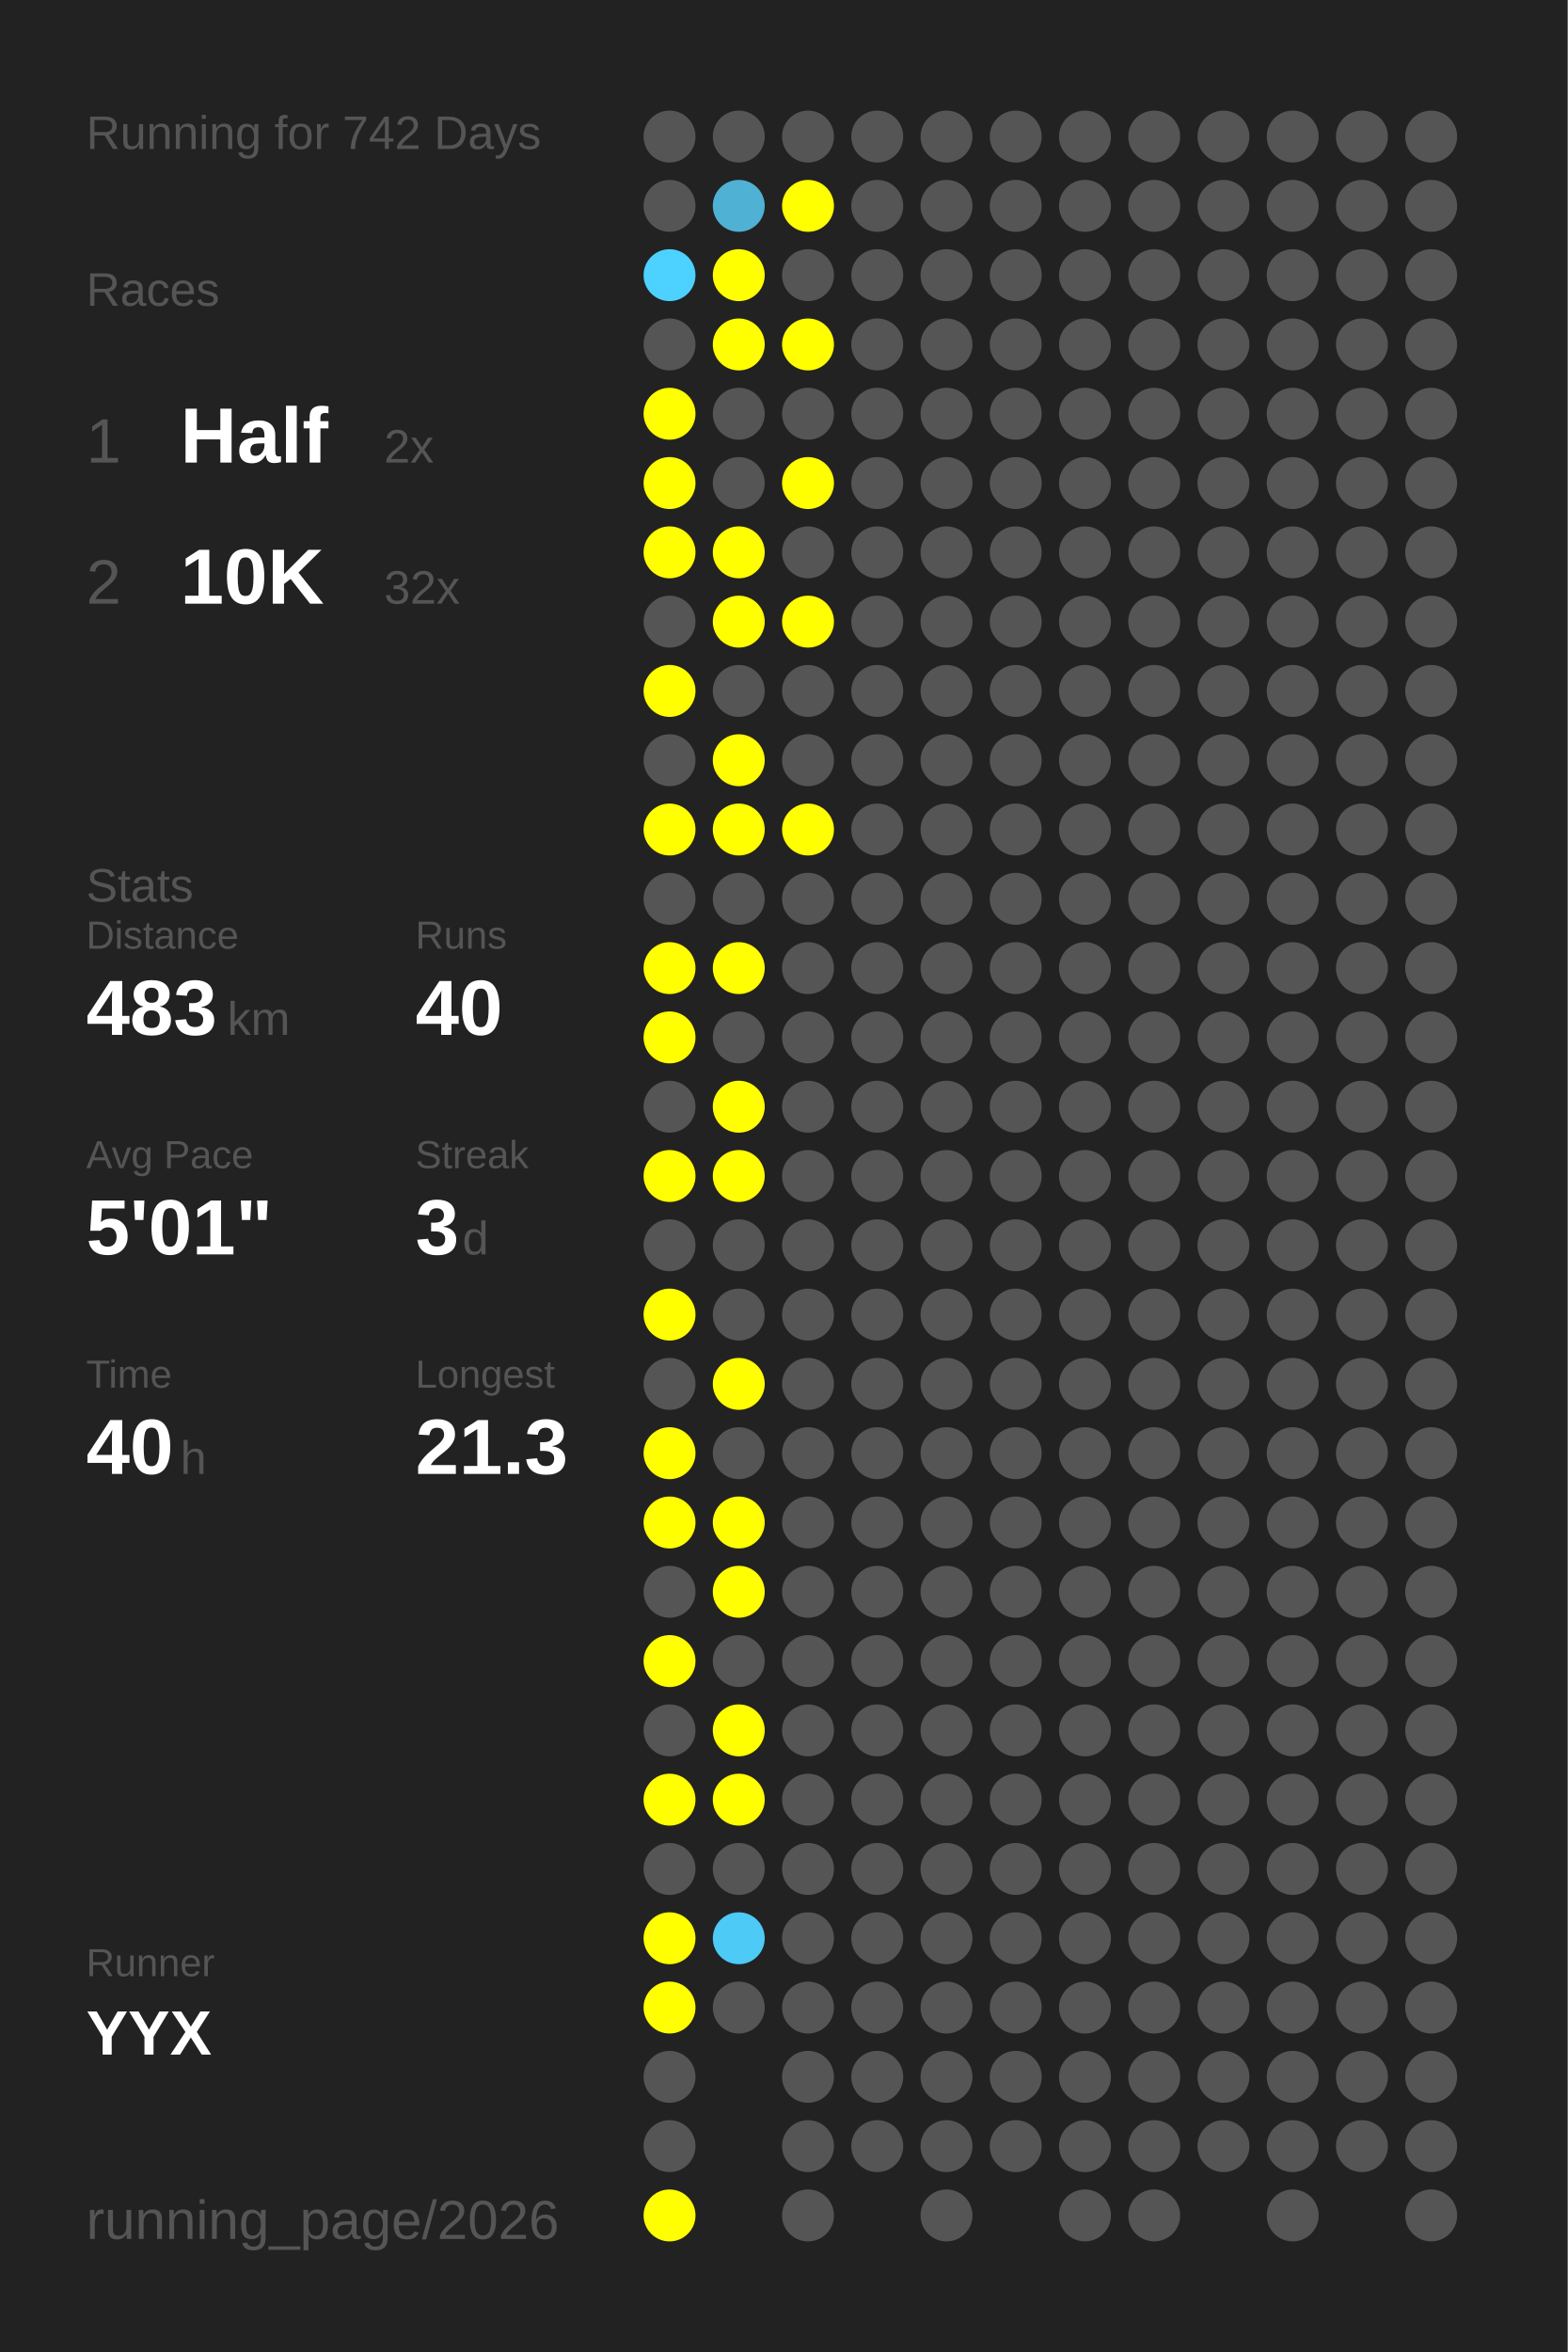
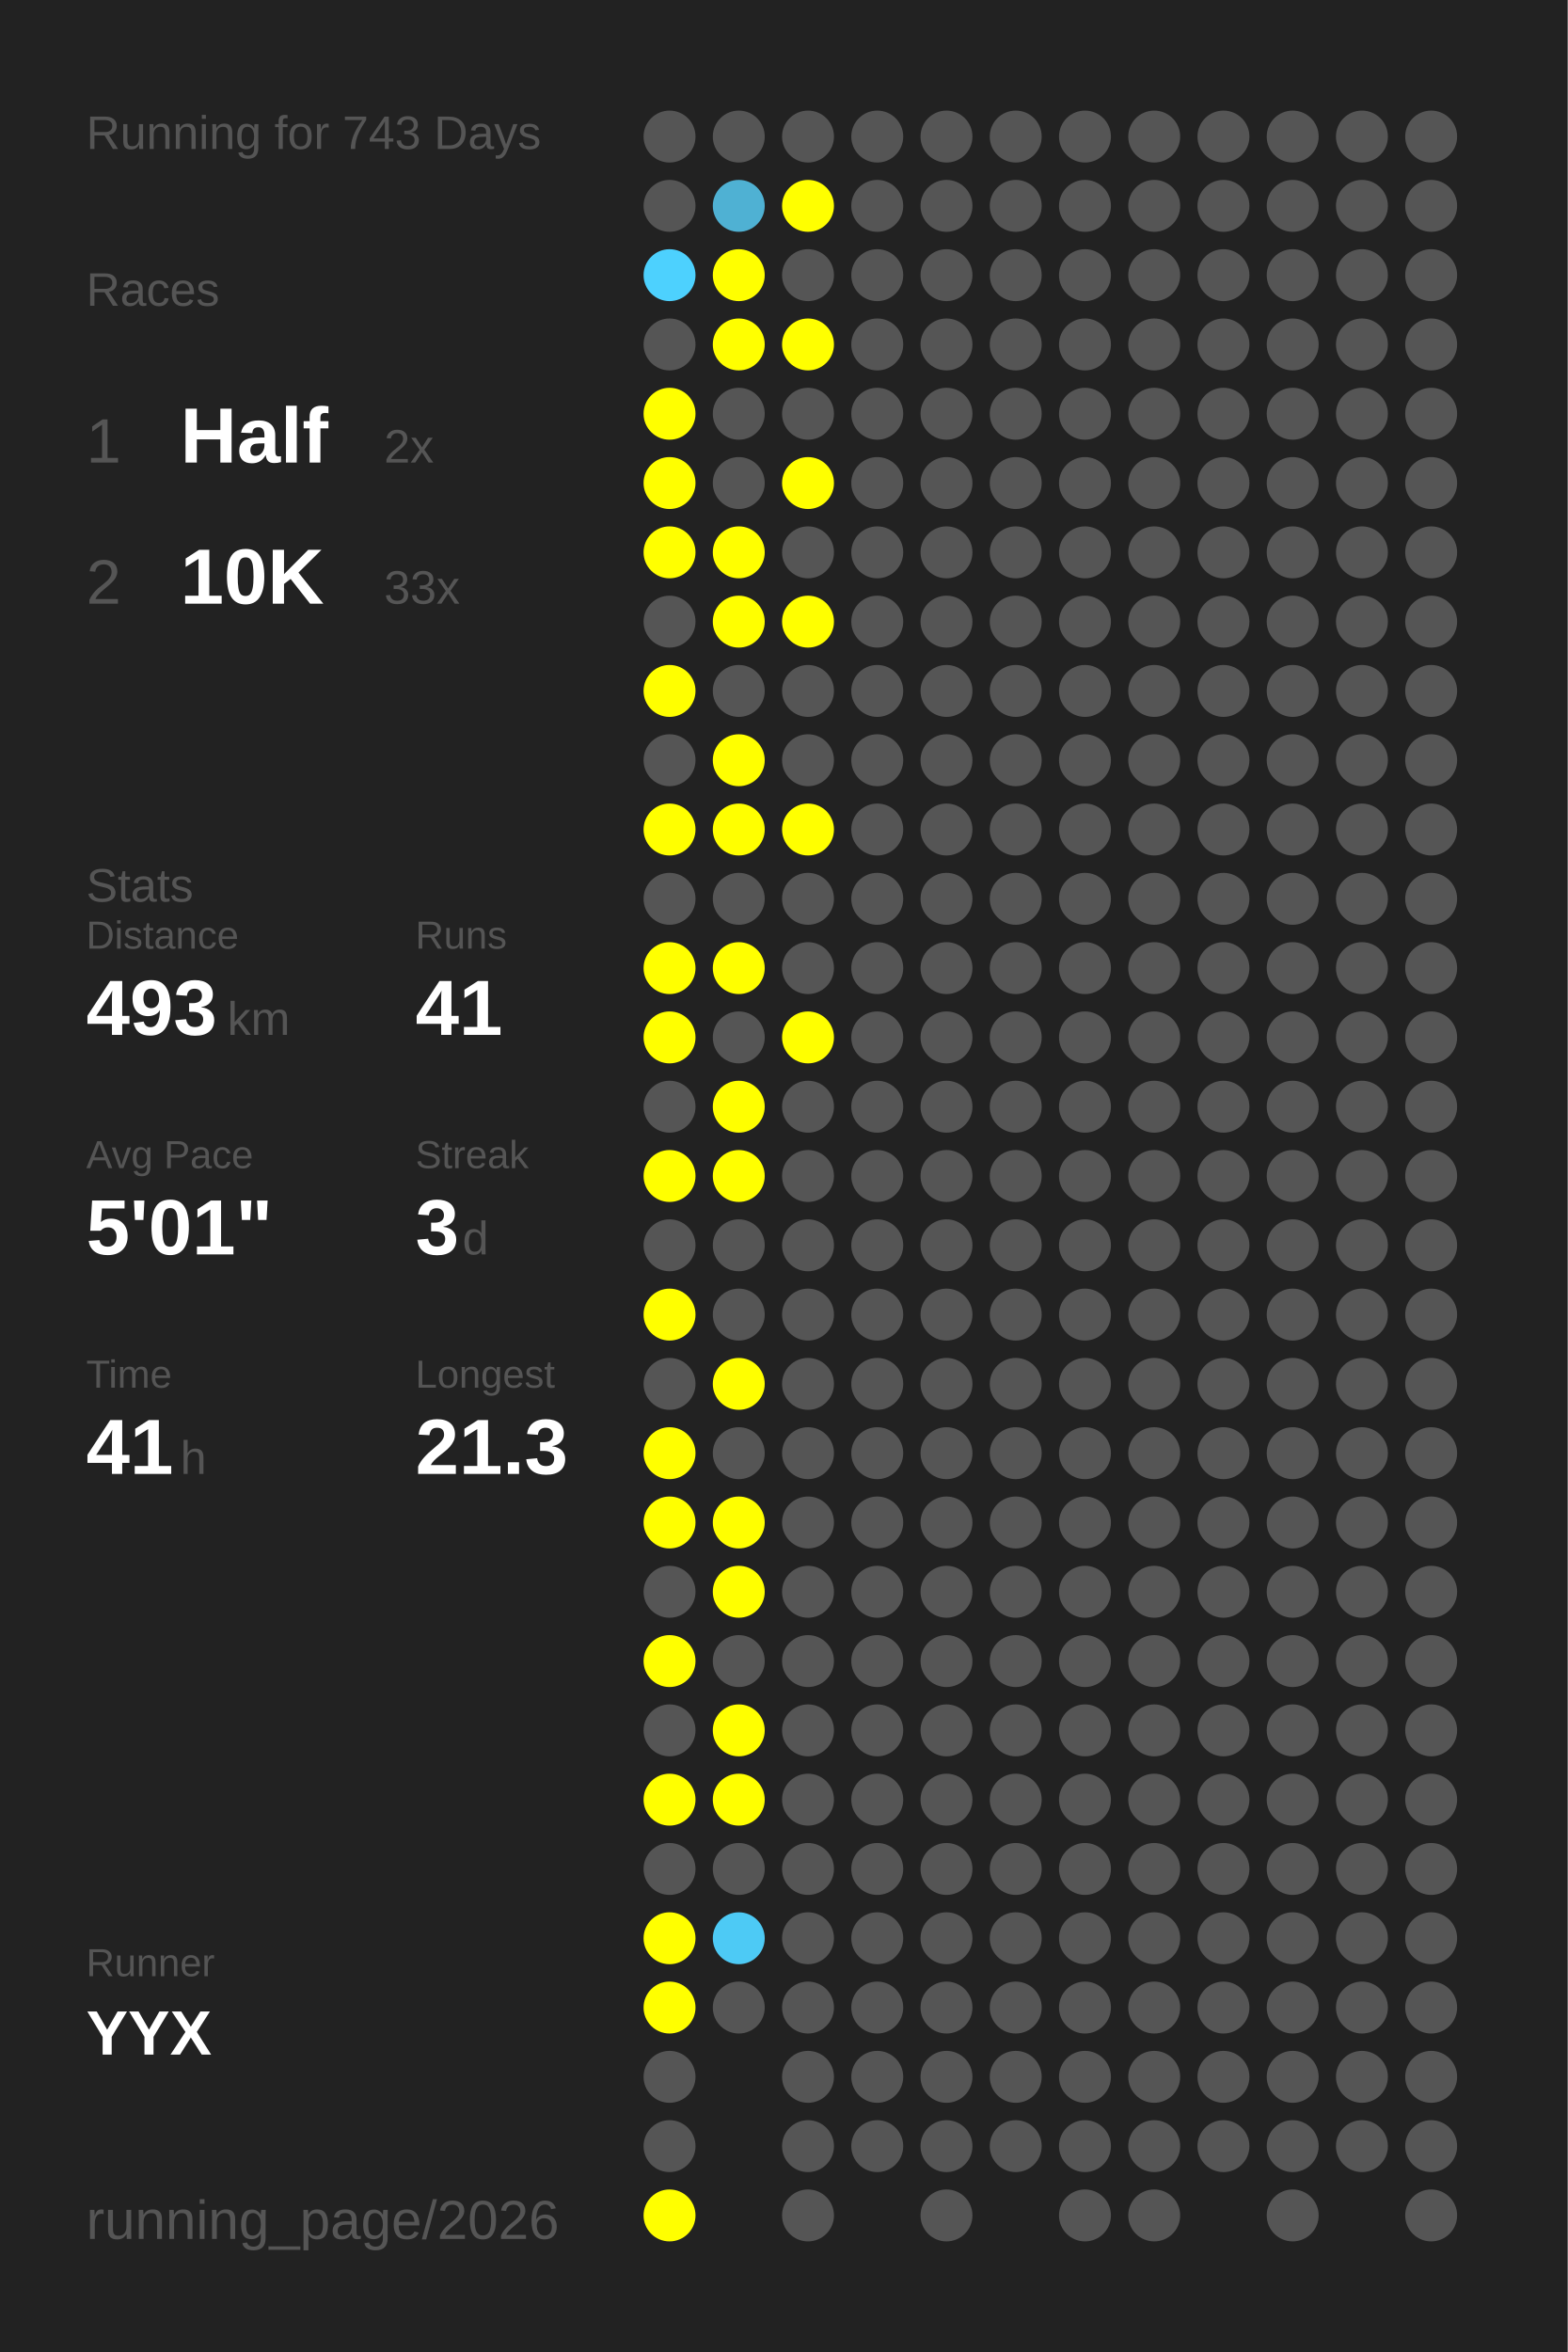
<svg xmlns="http://www.w3.org/2000/svg" baseProfile="full" height="300mm" version="1.1" viewBox="0,0,200,300" width="200mm">
  <defs />
  <rect fill="#222222" height="300" width="200" x="0" y="0" />
-   <text fill="#555555" style="font-size:6px; font-family:Arial;" x="11" y="19">Running for 742 Days</text>
+   <text fill="#555555" style="font-size:6px; font-family:Arial;" x="11" y="19">Running for 743 Days</text>
  <text fill="#555555" style="font-size:6px; font-family:Arial;" x="11" y="39">Races</text>
  <text fill="#555555" style="font-size:8px; font-family:Arial;" x="11" y="59">1</text>
  <text fill="#FFFFFF" style="font-size:10px; font-family:Arial; font-weight:bold;" x="23" y="59">Half</text>
  <text fill="#555555" style="font-size:6px; font-family:Arial;" x="49" y="59">2x</text>
  <text fill="#555555" style="font-size:8px; font-family:Arial;" x="11" y="77">2</text>
  <text fill="#FFFFFF" style="font-size:10px; font-family:Arial; font-weight:bold;" x="23" y="77">10K</text>
-   <text fill="#555555" style="font-size:6px; font-family:Arial;" x="49" y="77">32x</text>
+   <text fill="#555555" style="font-size:6px; font-family:Arial;" x="49" y="77">33x</text>
  <text fill="#555555" style="font-size:6px; font-family:Arial;" x="11" y="115">Stats</text>
  <text fill="#555555" style="font-size:5px; font-family:Arial;" x="11" y="121">Distance</text>
-   <text fill="#FFFFFF" style="font-size:10px; font-family:Arial; font-weight:bold;" x="11" y="132">483</text>
+   <text fill="#FFFFFF" style="font-size:10px; font-family:Arial; font-weight:bold;" x="11" y="132">493</text>
  <text fill="#555555" style="font-size:6px; font-family:Arial;" x="29" y="132">km</text>
  <text fill="#555555" style="font-size:5px; font-family:Arial;" x="53" y="121">Runs</text>
-   <text fill="#FFFFFF" style="font-size:10px; font-family:Arial; font-weight:bold;" x="53" y="132">40</text>
+   <text fill="#FFFFFF" style="font-size:10px; font-family:Arial; font-weight:bold;" x="53" y="132">41</text>
  <text fill="#555555" style="font-size:5px; font-family:Arial;" x="11" y="149">Avg Pace</text>
  <text fill="#FFFFFF" style="font-size:10px; font-family:Arial; font-weight:bold;" x="11" y="160">5'01"</text>
  <text fill="#555555" style="font-size:5px; font-family:Arial;" x="53" y="149">Streak</text>
  <text fill="#FFFFFF" style="font-size:10px; font-family:Arial; font-weight:bold;" x="53" y="160">3</text>
  <text fill="#555555" style="font-size:6px; font-family:Arial;" x="59" y="160">d</text>
  <text fill="#555555" style="font-size:5px; font-family:Arial;" x="11" y="177">Time</text>
-   <text fill="#FFFFFF" style="font-size:10px; font-family:Arial; font-weight:bold;" x="11" y="188">40</text>
+   <text fill="#FFFFFF" style="font-size:10px; font-family:Arial; font-weight:bold;" x="11" y="188">41</text>
  <text fill="#555555" style="font-size:6px; font-family:Arial;" x="23" y="188">h</text>
  <text fill="#555555" style="font-size:5px; font-family:Arial;" x="53" y="177">Longest</text>
  <text fill="#FFFFFF" style="font-size:10px; font-family:Arial; font-weight:bold;" x="53" y="188">21.3</text>
  <text fill="#555555" style="font-size:5px; font-family:Arial;" x="11" y="252.065">Runner</text>
  <text fill="#FFFFFF" style="font-size:8px; font-family:Arial; font-weight:bold;" x="11" y="262.065">YYX</text>
  <text fill="#555555" style="font-size:7px; font-family:Arial;" x="11" y="285.581">running_page/2026</text>
  <circle cx="85.417" cy="17.419" fill="#555555" r="3.312" />
  <circle cx="85.417" cy="26.258" fill="#555555" r="3.312" />
  <circle cx="85.417" cy="35.097" fill="#4dd1fe" r="3.312" />
  <circle cx="85.417" cy="43.935" fill="#555555" r="3.312" />
  <circle cx="85.417" cy="52.774" fill="#FFFF00" r="3.312" />
  <circle cx="85.417" cy="61.613" fill="#FFFF00" r="3.312" />
  <circle cx="85.417" cy="70.452" fill="#FFFF00" r="3.312" />
  <circle cx="85.417" cy="79.29" fill="#555555" r="3.312" />
  <circle cx="85.417" cy="88.129" fill="#FFFF00" r="3.312" />
  <circle cx="85.417" cy="96.968" fill="#555555" r="3.312" />
  <circle cx="85.417" cy="105.806" fill="#FFFF00" r="3.312" />
  <circle cx="85.417" cy="114.645" fill="#555555" r="3.312" />
  <circle cx="85.417" cy="123.484" fill="#FFFF00" r="3.312" />
  <circle cx="85.417" cy="132.323" fill="#FFFF00" r="3.312" />
  <circle cx="85.417" cy="141.161" fill="#555555" r="3.312" />
  <circle cx="85.417" cy="150" fill="#FFFF00" r="3.312" />
  <circle cx="85.417" cy="158.839" fill="#555555" r="3.312" />
  <circle cx="85.417" cy="167.677" fill="#FFFF00" r="3.312" />
  <circle cx="85.417" cy="176.516" fill="#555555" r="3.312" />
  <circle cx="85.417" cy="185.355" fill="#FFFF00" r="3.312" />
  <circle cx="85.417" cy="194.194" fill="#FFFF00" r="3.312" />
  <circle cx="85.417" cy="203.032" fill="#555555" r="3.312" />
  <circle cx="85.417" cy="211.871" fill="#FFFF00" r="3.312" />
  <circle cx="85.417" cy="220.71" fill="#555555" r="3.312" />
  <circle cx="85.417" cy="229.548" fill="#FFFF00" r="3.312" />
  <circle cx="85.417" cy="238.387" fill="#555555" r="3.312" />
  <circle cx="85.417" cy="247.226" fill="#FFFF00" r="3.312" />
  <circle cx="85.417" cy="256.065" fill="#FFFF00" r="3.312" />
  <circle cx="85.417" cy="264.903" fill="#555555" r="3.312" />
  <circle cx="85.417" cy="273.742" fill="#555555" r="3.312" />
  <circle cx="85.417" cy="282.581" fill="#FFFF00" r="3.312" />
  <circle cx="94.25" cy="17.419" fill="#555555" r="3.312" />
  <circle cx="94.25" cy="26.258" fill="#4fb1d3" r="3.312" />
  <circle cx="94.25" cy="35.097" fill="#FFFF00" r="3.312" />
  <circle cx="94.25" cy="43.935" fill="#FFFF00" r="3.312" />
  <circle cx="94.25" cy="52.774" fill="#555555" r="3.312" />
  <circle cx="94.25" cy="61.613" fill="#555555" r="3.312" />
  <circle cx="94.25" cy="70.452" fill="#FFFF00" r="3.312" />
  <circle cx="94.25" cy="79.29" fill="#FFFF00" r="3.312" />
  <circle cx="94.25" cy="88.129" fill="#555555" r="3.312" />
  <circle cx="94.25" cy="96.968" fill="#FFFF00" r="3.312" />
  <circle cx="94.25" cy="105.806" fill="#FFFF00" r="3.312" />
  <circle cx="94.25" cy="114.645" fill="#555555" r="3.312" />
  <circle cx="94.25" cy="123.484" fill="#FFFF00" r="3.312" />
  <circle cx="94.25" cy="132.323" fill="#555555" r="3.312" />
  <circle cx="94.25" cy="141.161" fill="#FFFF00" r="3.312" />
  <circle cx="94.25" cy="150" fill="#FFFF00" r="3.312" />
  <circle cx="94.25" cy="158.839" fill="#555555" r="3.312" />
  <circle cx="94.25" cy="167.677" fill="#555555" r="3.312" />
  <circle cx="94.25" cy="176.516" fill="#FFFF00" r="3.312" />
  <circle cx="94.25" cy="185.355" fill="#555555" r="3.312" />
  <circle cx="94.25" cy="194.194" fill="#FFFF00" r="3.312" />
  <circle cx="94.25" cy="203.032" fill="#FFFF00" r="3.312" />
  <circle cx="94.25" cy="211.871" fill="#555555" r="3.312" />
  <circle cx="94.25" cy="220.71" fill="#FFFF00" r="3.312" />
  <circle cx="94.25" cy="229.548" fill="#FFFF00" r="3.312" />
  <circle cx="94.25" cy="238.387" fill="#555555" r="3.312" />
  <circle cx="94.25" cy="247.226" fill="#4dcaf5" r="3.312" />
  <circle cx="94.25" cy="256.065" fill="#555555" r="3.312" />
  <circle cx="103.083" cy="17.419" fill="#555555" r="3.312" />
  <circle cx="103.083" cy="26.258" fill="#FFFF00" r="3.312" />
  <circle cx="103.083" cy="35.097" fill="#555555" r="3.312" />
  <circle cx="103.083" cy="43.935" fill="#FFFF00" r="3.312" />
  <circle cx="103.083" cy="52.774" fill="#555555" r="3.312" />
  <circle cx="103.083" cy="61.613" fill="#FFFF00" r="3.312" />
  <circle cx="103.083" cy="70.452" fill="#555555" r="3.312" />
  <circle cx="103.083" cy="79.29" fill="#FFFF00" r="3.312" />
  <circle cx="103.083" cy="88.129" fill="#555555" r="3.312" />
  <circle cx="103.083" cy="96.968" fill="#555555" r="3.312" />
  <circle cx="103.083" cy="105.806" fill="#FFFF00" r="3.312" />
  <circle cx="103.083" cy="114.645" fill="#555555" r="3.312" />
  <circle cx="103.083" cy="123.484" fill="#555555" r="3.312" />
-   <circle cx="103.083" cy="132.323" fill="#555555" r="3.312" />
+   <circle cx="103.083" cy="132.323" fill="#FFFF00" r="3.312" />
  <circle cx="103.083" cy="141.161" fill="#555555" r="3.312" />
  <circle cx="103.083" cy="150" fill="#555555" r="3.312" />
  <circle cx="103.083" cy="158.839" fill="#555555" r="3.312" />
  <circle cx="103.083" cy="167.677" fill="#555555" r="3.312" />
  <circle cx="103.083" cy="176.516" fill="#555555" r="3.312" />
  <circle cx="103.083" cy="185.355" fill="#555555" r="3.312" />
  <circle cx="103.083" cy="194.194" fill="#555555" r="3.312" />
  <circle cx="103.083" cy="203.032" fill="#555555" r="3.312" />
  <circle cx="103.083" cy="211.871" fill="#555555" r="3.312" />
  <circle cx="103.083" cy="220.71" fill="#555555" r="3.312" />
  <circle cx="103.083" cy="229.548" fill="#555555" r="3.312" />
  <circle cx="103.083" cy="238.387" fill="#555555" r="3.312" />
  <circle cx="103.083" cy="247.226" fill="#555555" r="3.312" />
  <circle cx="103.083" cy="256.065" fill="#555555" r="3.312" />
  <circle cx="103.083" cy="264.903" fill="#555555" r="3.312" />
  <circle cx="103.083" cy="273.742" fill="#555555" r="3.312" />
  <circle cx="103.083" cy="282.581" fill="#555555" r="3.312" />
  <circle cx="111.917" cy="17.419" fill="#555555" r="3.312" />
  <circle cx="111.917" cy="26.258" fill="#555555" r="3.312" />
  <circle cx="111.917" cy="35.097" fill="#555555" r="3.312" />
  <circle cx="111.917" cy="43.935" fill="#555555" r="3.312" />
  <circle cx="111.917" cy="52.774" fill="#555555" r="3.312" />
  <circle cx="111.917" cy="61.613" fill="#555555" r="3.312" />
  <circle cx="111.917" cy="70.452" fill="#555555" r="3.312" />
  <circle cx="111.917" cy="79.29" fill="#555555" r="3.312" />
  <circle cx="111.917" cy="88.129" fill="#555555" r="3.312" />
  <circle cx="111.917" cy="96.968" fill="#555555" r="3.312" />
  <circle cx="111.917" cy="105.806" fill="#555555" r="3.312" />
  <circle cx="111.917" cy="114.645" fill="#555555" r="3.312" />
  <circle cx="111.917" cy="123.484" fill="#555555" r="3.312" />
  <circle cx="111.917" cy="132.323" fill="#555555" r="3.312" />
  <circle cx="111.917" cy="141.161" fill="#555555" r="3.312" />
  <circle cx="111.917" cy="150" fill="#555555" r="3.312" />
  <circle cx="111.917" cy="158.839" fill="#555555" r="3.312" />
  <circle cx="111.917" cy="167.677" fill="#555555" r="3.312" />
  <circle cx="111.917" cy="176.516" fill="#555555" r="3.312" />
  <circle cx="111.917" cy="185.355" fill="#555555" r="3.312" />
  <circle cx="111.917" cy="194.194" fill="#555555" r="3.312" />
  <circle cx="111.917" cy="203.032" fill="#555555" r="3.312" />
  <circle cx="111.917" cy="211.871" fill="#555555" r="3.312" />
  <circle cx="111.917" cy="220.71" fill="#555555" r="3.312" />
  <circle cx="111.917" cy="229.548" fill="#555555" r="3.312" />
  <circle cx="111.917" cy="238.387" fill="#555555" r="3.312" />
  <circle cx="111.917" cy="247.226" fill="#555555" r="3.312" />
  <circle cx="111.917" cy="256.065" fill="#555555" r="3.312" />
  <circle cx="111.917" cy="264.903" fill="#555555" r="3.312" />
  <circle cx="111.917" cy="273.742" fill="#555555" r="3.312" />
  <circle cx="120.75" cy="17.419" fill="#555555" r="3.312" />
  <circle cx="120.75" cy="26.258" fill="#555555" r="3.312" />
  <circle cx="120.75" cy="35.097" fill="#555555" r="3.312" />
  <circle cx="120.75" cy="43.935" fill="#555555" r="3.312" />
  <circle cx="120.75" cy="52.774" fill="#555555" r="3.312" />
  <circle cx="120.75" cy="61.613" fill="#555555" r="3.312" />
  <circle cx="120.75" cy="70.452" fill="#555555" r="3.312" />
  <circle cx="120.75" cy="79.29" fill="#555555" r="3.312" />
  <circle cx="120.75" cy="88.129" fill="#555555" r="3.312" />
  <circle cx="120.75" cy="96.968" fill="#555555" r="3.312" />
  <circle cx="120.75" cy="105.806" fill="#555555" r="3.312" />
  <circle cx="120.75" cy="114.645" fill="#555555" r="3.312" />
  <circle cx="120.75" cy="123.484" fill="#555555" r="3.312" />
  <circle cx="120.75" cy="132.323" fill="#555555" r="3.312" />
  <circle cx="120.75" cy="141.161" fill="#555555" r="3.312" />
  <circle cx="120.75" cy="150" fill="#555555" r="3.312" />
  <circle cx="120.75" cy="158.839" fill="#555555" r="3.312" />
  <circle cx="120.75" cy="167.677" fill="#555555" r="3.312" />
  <circle cx="120.75" cy="176.516" fill="#555555" r="3.312" />
  <circle cx="120.75" cy="185.355" fill="#555555" r="3.312" />
  <circle cx="120.75" cy="194.194" fill="#555555" r="3.312" />
  <circle cx="120.75" cy="203.032" fill="#555555" r="3.312" />
  <circle cx="120.75" cy="211.871" fill="#555555" r="3.312" />
  <circle cx="120.75" cy="220.71" fill="#555555" r="3.312" />
  <circle cx="120.75" cy="229.548" fill="#555555" r="3.312" />
  <circle cx="120.75" cy="238.387" fill="#555555" r="3.312" />
  <circle cx="120.75" cy="247.226" fill="#555555" r="3.312" />
  <circle cx="120.75" cy="256.065" fill="#555555" r="3.312" />
  <circle cx="120.75" cy="264.903" fill="#555555" r="3.312" />
  <circle cx="120.75" cy="273.742" fill="#555555" r="3.312" />
  <circle cx="120.75" cy="282.581" fill="#555555" r="3.312" />
  <circle cx="129.583" cy="17.419" fill="#555555" r="3.312" />
  <circle cx="129.583" cy="26.258" fill="#555555" r="3.312" />
  <circle cx="129.583" cy="35.097" fill="#555555" r="3.312" />
  <circle cx="129.583" cy="43.935" fill="#555555" r="3.312" />
  <circle cx="129.583" cy="52.774" fill="#555555" r="3.312" />
  <circle cx="129.583" cy="61.613" fill="#555555" r="3.312" />
  <circle cx="129.583" cy="70.452" fill="#555555" r="3.312" />
  <circle cx="129.583" cy="79.29" fill="#555555" r="3.312" />
  <circle cx="129.583" cy="88.129" fill="#555555" r="3.312" />
  <circle cx="129.583" cy="96.968" fill="#555555" r="3.312" />
  <circle cx="129.583" cy="105.806" fill="#555555" r="3.312" />
  <circle cx="129.583" cy="114.645" fill="#555555" r="3.312" />
  <circle cx="129.583" cy="123.484" fill="#555555" r="3.312" />
  <circle cx="129.583" cy="132.323" fill="#555555" r="3.312" />
  <circle cx="129.583" cy="141.161" fill="#555555" r="3.312" />
  <circle cx="129.583" cy="150" fill="#555555" r="3.312" />
  <circle cx="129.583" cy="158.839" fill="#555555" r="3.312" />
  <circle cx="129.583" cy="167.677" fill="#555555" r="3.312" />
  <circle cx="129.583" cy="176.516" fill="#555555" r="3.312" />
  <circle cx="129.583" cy="185.355" fill="#555555" r="3.312" />
  <circle cx="129.583" cy="194.194" fill="#555555" r="3.312" />
  <circle cx="129.583" cy="203.032" fill="#555555" r="3.312" />
  <circle cx="129.583" cy="211.871" fill="#555555" r="3.312" />
  <circle cx="129.583" cy="220.71" fill="#555555" r="3.312" />
  <circle cx="129.583" cy="229.548" fill="#555555" r="3.312" />
  <circle cx="129.583" cy="238.387" fill="#555555" r="3.312" />
  <circle cx="129.583" cy="247.226" fill="#555555" r="3.312" />
  <circle cx="129.583" cy="256.065" fill="#555555" r="3.312" />
  <circle cx="129.583" cy="264.903" fill="#555555" r="3.312" />
  <circle cx="129.583" cy="273.742" fill="#555555" r="3.312" />
  <circle cx="138.417" cy="17.419" fill="#555555" r="3.312" />
  <circle cx="138.417" cy="26.258" fill="#555555" r="3.312" />
  <circle cx="138.417" cy="35.097" fill="#555555" r="3.312" />
  <circle cx="138.417" cy="43.935" fill="#555555" r="3.312" />
  <circle cx="138.417" cy="52.774" fill="#555555" r="3.312" />
  <circle cx="138.417" cy="61.613" fill="#555555" r="3.312" />
  <circle cx="138.417" cy="70.452" fill="#555555" r="3.312" />
  <circle cx="138.417" cy="79.29" fill="#555555" r="3.312" />
  <circle cx="138.417" cy="88.129" fill="#555555" r="3.312" />
  <circle cx="138.417" cy="96.968" fill="#555555" r="3.312" />
  <circle cx="138.417" cy="105.806" fill="#555555" r="3.312" />
  <circle cx="138.417" cy="114.645" fill="#555555" r="3.312" />
  <circle cx="138.417" cy="123.484" fill="#555555" r="3.312" />
  <circle cx="138.417" cy="132.323" fill="#555555" r="3.312" />
  <circle cx="138.417" cy="141.161" fill="#555555" r="3.312" />
  <circle cx="138.417" cy="150" fill="#555555" r="3.312" />
  <circle cx="138.417" cy="158.839" fill="#555555" r="3.312" />
  <circle cx="138.417" cy="167.677" fill="#555555" r="3.312" />
  <circle cx="138.417" cy="176.516" fill="#555555" r="3.312" />
  <circle cx="138.417" cy="185.355" fill="#555555" r="3.312" />
  <circle cx="138.417" cy="194.194" fill="#555555" r="3.312" />
  <circle cx="138.417" cy="203.032" fill="#555555" r="3.312" />
  <circle cx="138.417" cy="211.871" fill="#555555" r="3.312" />
  <circle cx="138.417" cy="220.71" fill="#555555" r="3.312" />
  <circle cx="138.417" cy="229.548" fill="#555555" r="3.312" />
  <circle cx="138.417" cy="238.387" fill="#555555" r="3.312" />
  <circle cx="138.417" cy="247.226" fill="#555555" r="3.312" />
  <circle cx="138.417" cy="256.065" fill="#555555" r="3.312" />
  <circle cx="138.417" cy="264.903" fill="#555555" r="3.312" />
  <circle cx="138.417" cy="273.742" fill="#555555" r="3.312" />
  <circle cx="138.417" cy="282.581" fill="#555555" r="3.312" />
  <circle cx="147.25" cy="17.419" fill="#555555" r="3.312" />
  <circle cx="147.25" cy="26.258" fill="#555555" r="3.312" />
  <circle cx="147.25" cy="35.097" fill="#555555" r="3.312" />
  <circle cx="147.25" cy="43.935" fill="#555555" r="3.312" />
  <circle cx="147.25" cy="52.774" fill="#555555" r="3.312" />
  <circle cx="147.25" cy="61.613" fill="#555555" r="3.312" />
  <circle cx="147.25" cy="70.452" fill="#555555" r="3.312" />
  <circle cx="147.25" cy="79.29" fill="#555555" r="3.312" />
  <circle cx="147.25" cy="88.129" fill="#555555" r="3.312" />
  <circle cx="147.25" cy="96.968" fill="#555555" r="3.312" />
  <circle cx="147.25" cy="105.806" fill="#555555" r="3.312" />
  <circle cx="147.25" cy="114.645" fill="#555555" r="3.312" />
  <circle cx="147.25" cy="123.484" fill="#555555" r="3.312" />
  <circle cx="147.25" cy="132.323" fill="#555555" r="3.312" />
  <circle cx="147.25" cy="141.161" fill="#555555" r="3.312" />
  <circle cx="147.25" cy="150" fill="#555555" r="3.312" />
  <circle cx="147.25" cy="158.839" fill="#555555" r="3.312" />
  <circle cx="147.25" cy="167.677" fill="#555555" r="3.312" />
  <circle cx="147.25" cy="176.516" fill="#555555" r="3.312" />
  <circle cx="147.25" cy="185.355" fill="#555555" r="3.312" />
  <circle cx="147.25" cy="194.194" fill="#555555" r="3.312" />
  <circle cx="147.25" cy="203.032" fill="#555555" r="3.312" />
  <circle cx="147.25" cy="211.871" fill="#555555" r="3.312" />
  <circle cx="147.25" cy="220.71" fill="#555555" r="3.312" />
  <circle cx="147.25" cy="229.548" fill="#555555" r="3.312" />
  <circle cx="147.25" cy="238.387" fill="#555555" r="3.312" />
  <circle cx="147.25" cy="247.226" fill="#555555" r="3.312" />
  <circle cx="147.25" cy="256.065" fill="#555555" r="3.312" />
  <circle cx="147.25" cy="264.903" fill="#555555" r="3.312" />
  <circle cx="147.25" cy="273.742" fill="#555555" r="3.312" />
  <circle cx="147.25" cy="282.581" fill="#555555" r="3.312" />
  <circle cx="156.083" cy="17.419" fill="#555555" r="3.312" />
  <circle cx="156.083" cy="26.258" fill="#555555" r="3.312" />
  <circle cx="156.083" cy="35.097" fill="#555555" r="3.312" />
  <circle cx="156.083" cy="43.935" fill="#555555" r="3.312" />
  <circle cx="156.083" cy="52.774" fill="#555555" r="3.312" />
  <circle cx="156.083" cy="61.613" fill="#555555" r="3.312" />
  <circle cx="156.083" cy="70.452" fill="#555555" r="3.312" />
  <circle cx="156.083" cy="79.29" fill="#555555" r="3.312" />
  <circle cx="156.083" cy="88.129" fill="#555555" r="3.312" />
  <circle cx="156.083" cy="96.968" fill="#555555" r="3.312" />
  <circle cx="156.083" cy="105.806" fill="#555555" r="3.312" />
  <circle cx="156.083" cy="114.645" fill="#555555" r="3.312" />
  <circle cx="156.083" cy="123.484" fill="#555555" r="3.312" />
  <circle cx="156.083" cy="132.323" fill="#555555" r="3.312" />
  <circle cx="156.083" cy="141.161" fill="#555555" r="3.312" />
  <circle cx="156.083" cy="150" fill="#555555" r="3.312" />
  <circle cx="156.083" cy="158.839" fill="#555555" r="3.312" />
  <circle cx="156.083" cy="167.677" fill="#555555" r="3.312" />
  <circle cx="156.083" cy="176.516" fill="#555555" r="3.312" />
  <circle cx="156.083" cy="185.355" fill="#555555" r="3.312" />
  <circle cx="156.083" cy="194.194" fill="#555555" r="3.312" />
  <circle cx="156.083" cy="203.032" fill="#555555" r="3.312" />
  <circle cx="156.083" cy="211.871" fill="#555555" r="3.312" />
  <circle cx="156.083" cy="220.71" fill="#555555" r="3.312" />
  <circle cx="156.083" cy="229.548" fill="#555555" r="3.312" />
  <circle cx="156.083" cy="238.387" fill="#555555" r="3.312" />
  <circle cx="156.083" cy="247.226" fill="#555555" r="3.312" />
  <circle cx="156.083" cy="256.065" fill="#555555" r="3.312" />
  <circle cx="156.083" cy="264.903" fill="#555555" r="3.312" />
  <circle cx="156.083" cy="273.742" fill="#555555" r="3.312" />
  <circle cx="164.917" cy="17.419" fill="#555555" r="3.312" />
  <circle cx="164.917" cy="26.258" fill="#555555" r="3.312" />
  <circle cx="164.917" cy="35.097" fill="#555555" r="3.312" />
  <circle cx="164.917" cy="43.935" fill="#555555" r="3.312" />
  <circle cx="164.917" cy="52.774" fill="#555555" r="3.312" />
  <circle cx="164.917" cy="61.613" fill="#555555" r="3.312" />
  <circle cx="164.917" cy="70.452" fill="#555555" r="3.312" />
  <circle cx="164.917" cy="79.29" fill="#555555" r="3.312" />
  <circle cx="164.917" cy="88.129" fill="#555555" r="3.312" />
  <circle cx="164.917" cy="96.968" fill="#555555" r="3.312" />
  <circle cx="164.917" cy="105.806" fill="#555555" r="3.312" />
  <circle cx="164.917" cy="114.645" fill="#555555" r="3.312" />
  <circle cx="164.917" cy="123.484" fill="#555555" r="3.312" />
  <circle cx="164.917" cy="132.323" fill="#555555" r="3.312" />
  <circle cx="164.917" cy="141.161" fill="#555555" r="3.312" />
  <circle cx="164.917" cy="150" fill="#555555" r="3.312" />
  <circle cx="164.917" cy="158.839" fill="#555555" r="3.312" />
  <circle cx="164.917" cy="167.677" fill="#555555" r="3.312" />
  <circle cx="164.917" cy="176.516" fill="#555555" r="3.312" />
  <circle cx="164.917" cy="185.355" fill="#555555" r="3.312" />
  <circle cx="164.917" cy="194.194" fill="#555555" r="3.312" />
  <circle cx="164.917" cy="203.032" fill="#555555" r="3.312" />
  <circle cx="164.917" cy="211.871" fill="#555555" r="3.312" />
  <circle cx="164.917" cy="220.71" fill="#555555" r="3.312" />
  <circle cx="164.917" cy="229.548" fill="#555555" r="3.312" />
  <circle cx="164.917" cy="238.387" fill="#555555" r="3.312" />
  <circle cx="164.917" cy="247.226" fill="#555555" r="3.312" />
  <circle cx="164.917" cy="256.065" fill="#555555" r="3.312" />
  <circle cx="164.917" cy="264.903" fill="#555555" r="3.312" />
  <circle cx="164.917" cy="273.742" fill="#555555" r="3.312" />
  <circle cx="164.917" cy="282.581" fill="#555555" r="3.312" />
  <circle cx="173.75" cy="17.419" fill="#555555" r="3.312" />
  <circle cx="173.75" cy="26.258" fill="#555555" r="3.312" />
  <circle cx="173.75" cy="35.097" fill="#555555" r="3.312" />
  <circle cx="173.75" cy="43.935" fill="#555555" r="3.312" />
  <circle cx="173.75" cy="52.774" fill="#555555" r="3.312" />
  <circle cx="173.75" cy="61.613" fill="#555555" r="3.312" />
  <circle cx="173.75" cy="70.452" fill="#555555" r="3.312" />
  <circle cx="173.75" cy="79.29" fill="#555555" r="3.312" />
  <circle cx="173.75" cy="88.129" fill="#555555" r="3.312" />
  <circle cx="173.75" cy="96.968" fill="#555555" r="3.312" />
  <circle cx="173.75" cy="105.806" fill="#555555" r="3.312" />
  <circle cx="173.75" cy="114.645" fill="#555555" r="3.312" />
  <circle cx="173.75" cy="123.484" fill="#555555" r="3.312" />
  <circle cx="173.75" cy="132.323" fill="#555555" r="3.312" />
  <circle cx="173.75" cy="141.161" fill="#555555" r="3.312" />
  <circle cx="173.75" cy="150" fill="#555555" r="3.312" />
  <circle cx="173.75" cy="158.839" fill="#555555" r="3.312" />
  <circle cx="173.75" cy="167.677" fill="#555555" r="3.312" />
  <circle cx="173.75" cy="176.516" fill="#555555" r="3.312" />
  <circle cx="173.75" cy="185.355" fill="#555555" r="3.312" />
  <circle cx="173.75" cy="194.194" fill="#555555" r="3.312" />
  <circle cx="173.75" cy="203.032" fill="#555555" r="3.312" />
  <circle cx="173.75" cy="211.871" fill="#555555" r="3.312" />
  <circle cx="173.75" cy="220.71" fill="#555555" r="3.312" />
  <circle cx="173.75" cy="229.548" fill="#555555" r="3.312" />
  <circle cx="173.75" cy="238.387" fill="#555555" r="3.312" />
  <circle cx="173.75" cy="247.226" fill="#555555" r="3.312" />
  <circle cx="173.75" cy="256.065" fill="#555555" r="3.312" />
  <circle cx="173.75" cy="264.903" fill="#555555" r="3.312" />
  <circle cx="173.75" cy="273.742" fill="#555555" r="3.312" />
  <circle cx="182.583" cy="17.419" fill="#555555" r="3.312" />
  <circle cx="182.583" cy="26.258" fill="#555555" r="3.312" />
  <circle cx="182.583" cy="35.097" fill="#555555" r="3.312" />
  <circle cx="182.583" cy="43.935" fill="#555555" r="3.312" />
  <circle cx="182.583" cy="52.774" fill="#555555" r="3.312" />
  <circle cx="182.583" cy="61.613" fill="#555555" r="3.312" />
  <circle cx="182.583" cy="70.452" fill="#555555" r="3.312" />
  <circle cx="182.583" cy="79.29" fill="#555555" r="3.312" />
  <circle cx="182.583" cy="88.129" fill="#555555" r="3.312" />
  <circle cx="182.583" cy="96.968" fill="#555555" r="3.312" />
  <circle cx="182.583" cy="105.806" fill="#555555" r="3.312" />
  <circle cx="182.583" cy="114.645" fill="#555555" r="3.312" />
  <circle cx="182.583" cy="123.484" fill="#555555" r="3.312" />
  <circle cx="182.583" cy="132.323" fill="#555555" r="3.312" />
  <circle cx="182.583" cy="141.161" fill="#555555" r="3.312" />
  <circle cx="182.583" cy="150" fill="#555555" r="3.312" />
  <circle cx="182.583" cy="158.839" fill="#555555" r="3.312" />
  <circle cx="182.583" cy="167.677" fill="#555555" r="3.312" />
  <circle cx="182.583" cy="176.516" fill="#555555" r="3.312" />
  <circle cx="182.583" cy="185.355" fill="#555555" r="3.312" />
  <circle cx="182.583" cy="194.194" fill="#555555" r="3.312" />
  <circle cx="182.583" cy="203.032" fill="#555555" r="3.312" />
  <circle cx="182.583" cy="211.871" fill="#555555" r="3.312" />
  <circle cx="182.583" cy="220.71" fill="#555555" r="3.312" />
  <circle cx="182.583" cy="229.548" fill="#555555" r="3.312" />
  <circle cx="182.583" cy="238.387" fill="#555555" r="3.312" />
  <circle cx="182.583" cy="247.226" fill="#555555" r="3.312" />
  <circle cx="182.583" cy="256.065" fill="#555555" r="3.312" />
  <circle cx="182.583" cy="264.903" fill="#555555" r="3.312" />
  <circle cx="182.583" cy="273.742" fill="#555555" r="3.312" />
  <circle cx="182.583" cy="282.581" fill="#555555" r="3.312" />
</svg>
